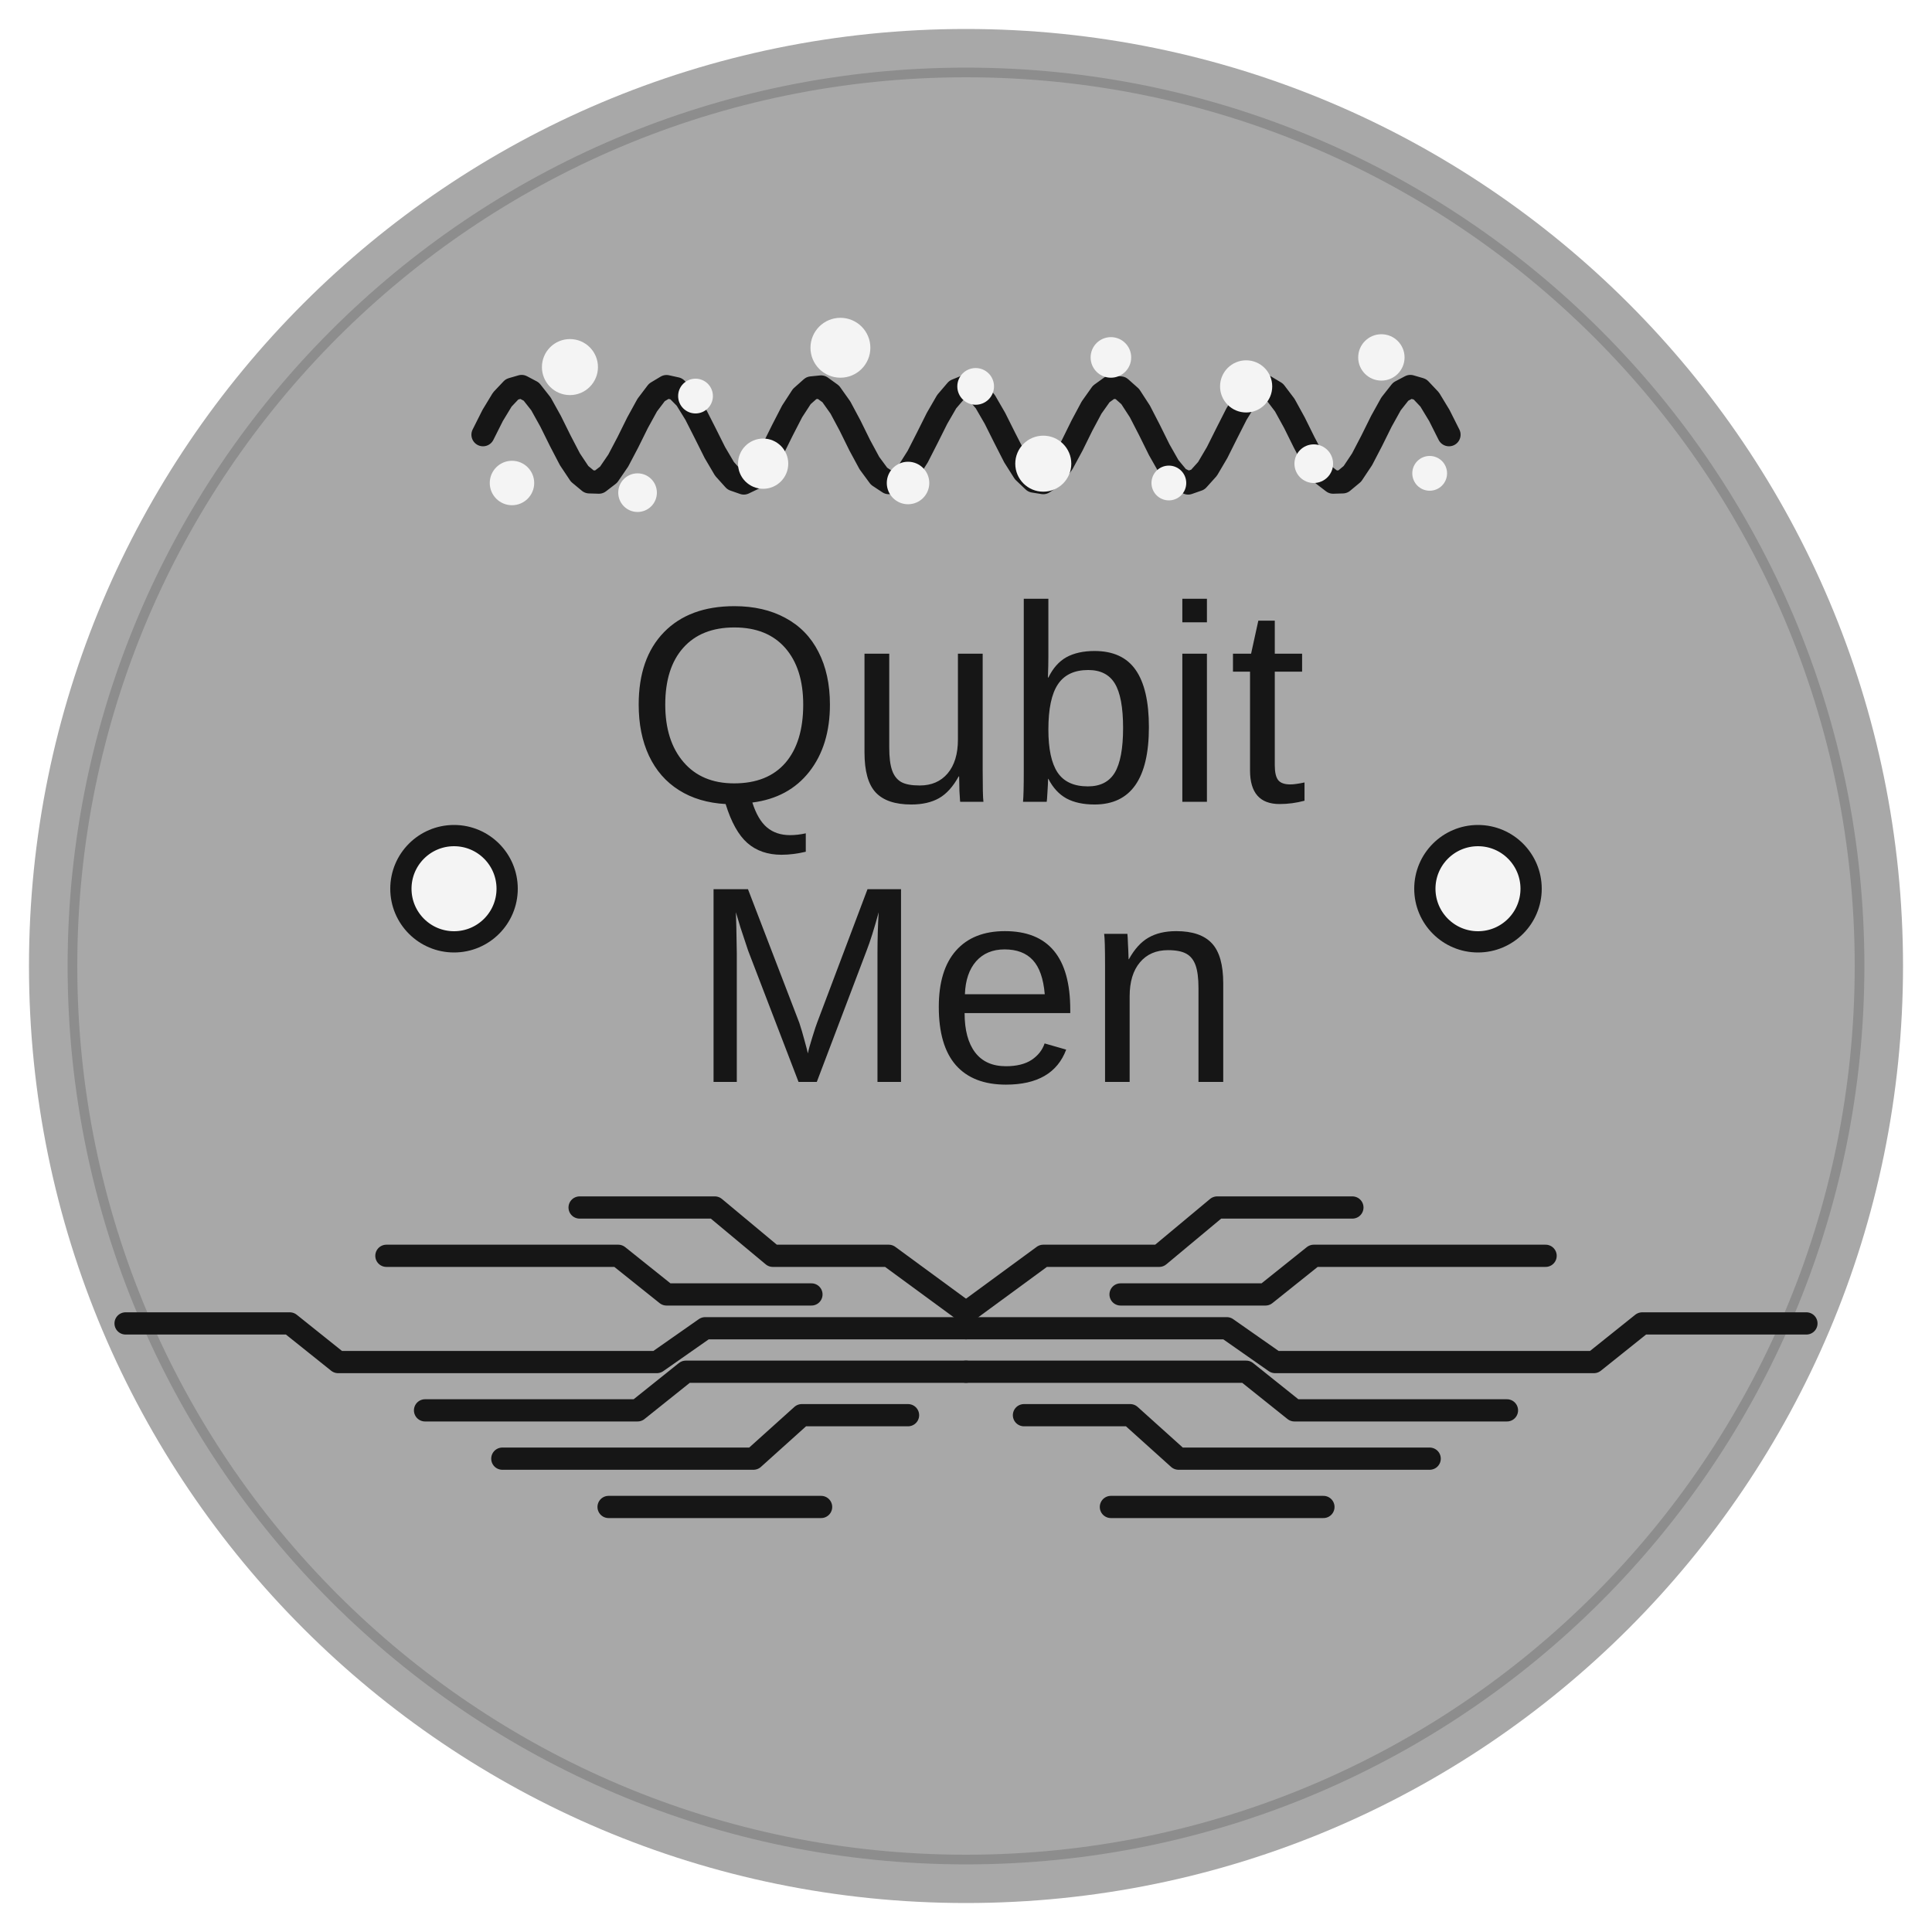
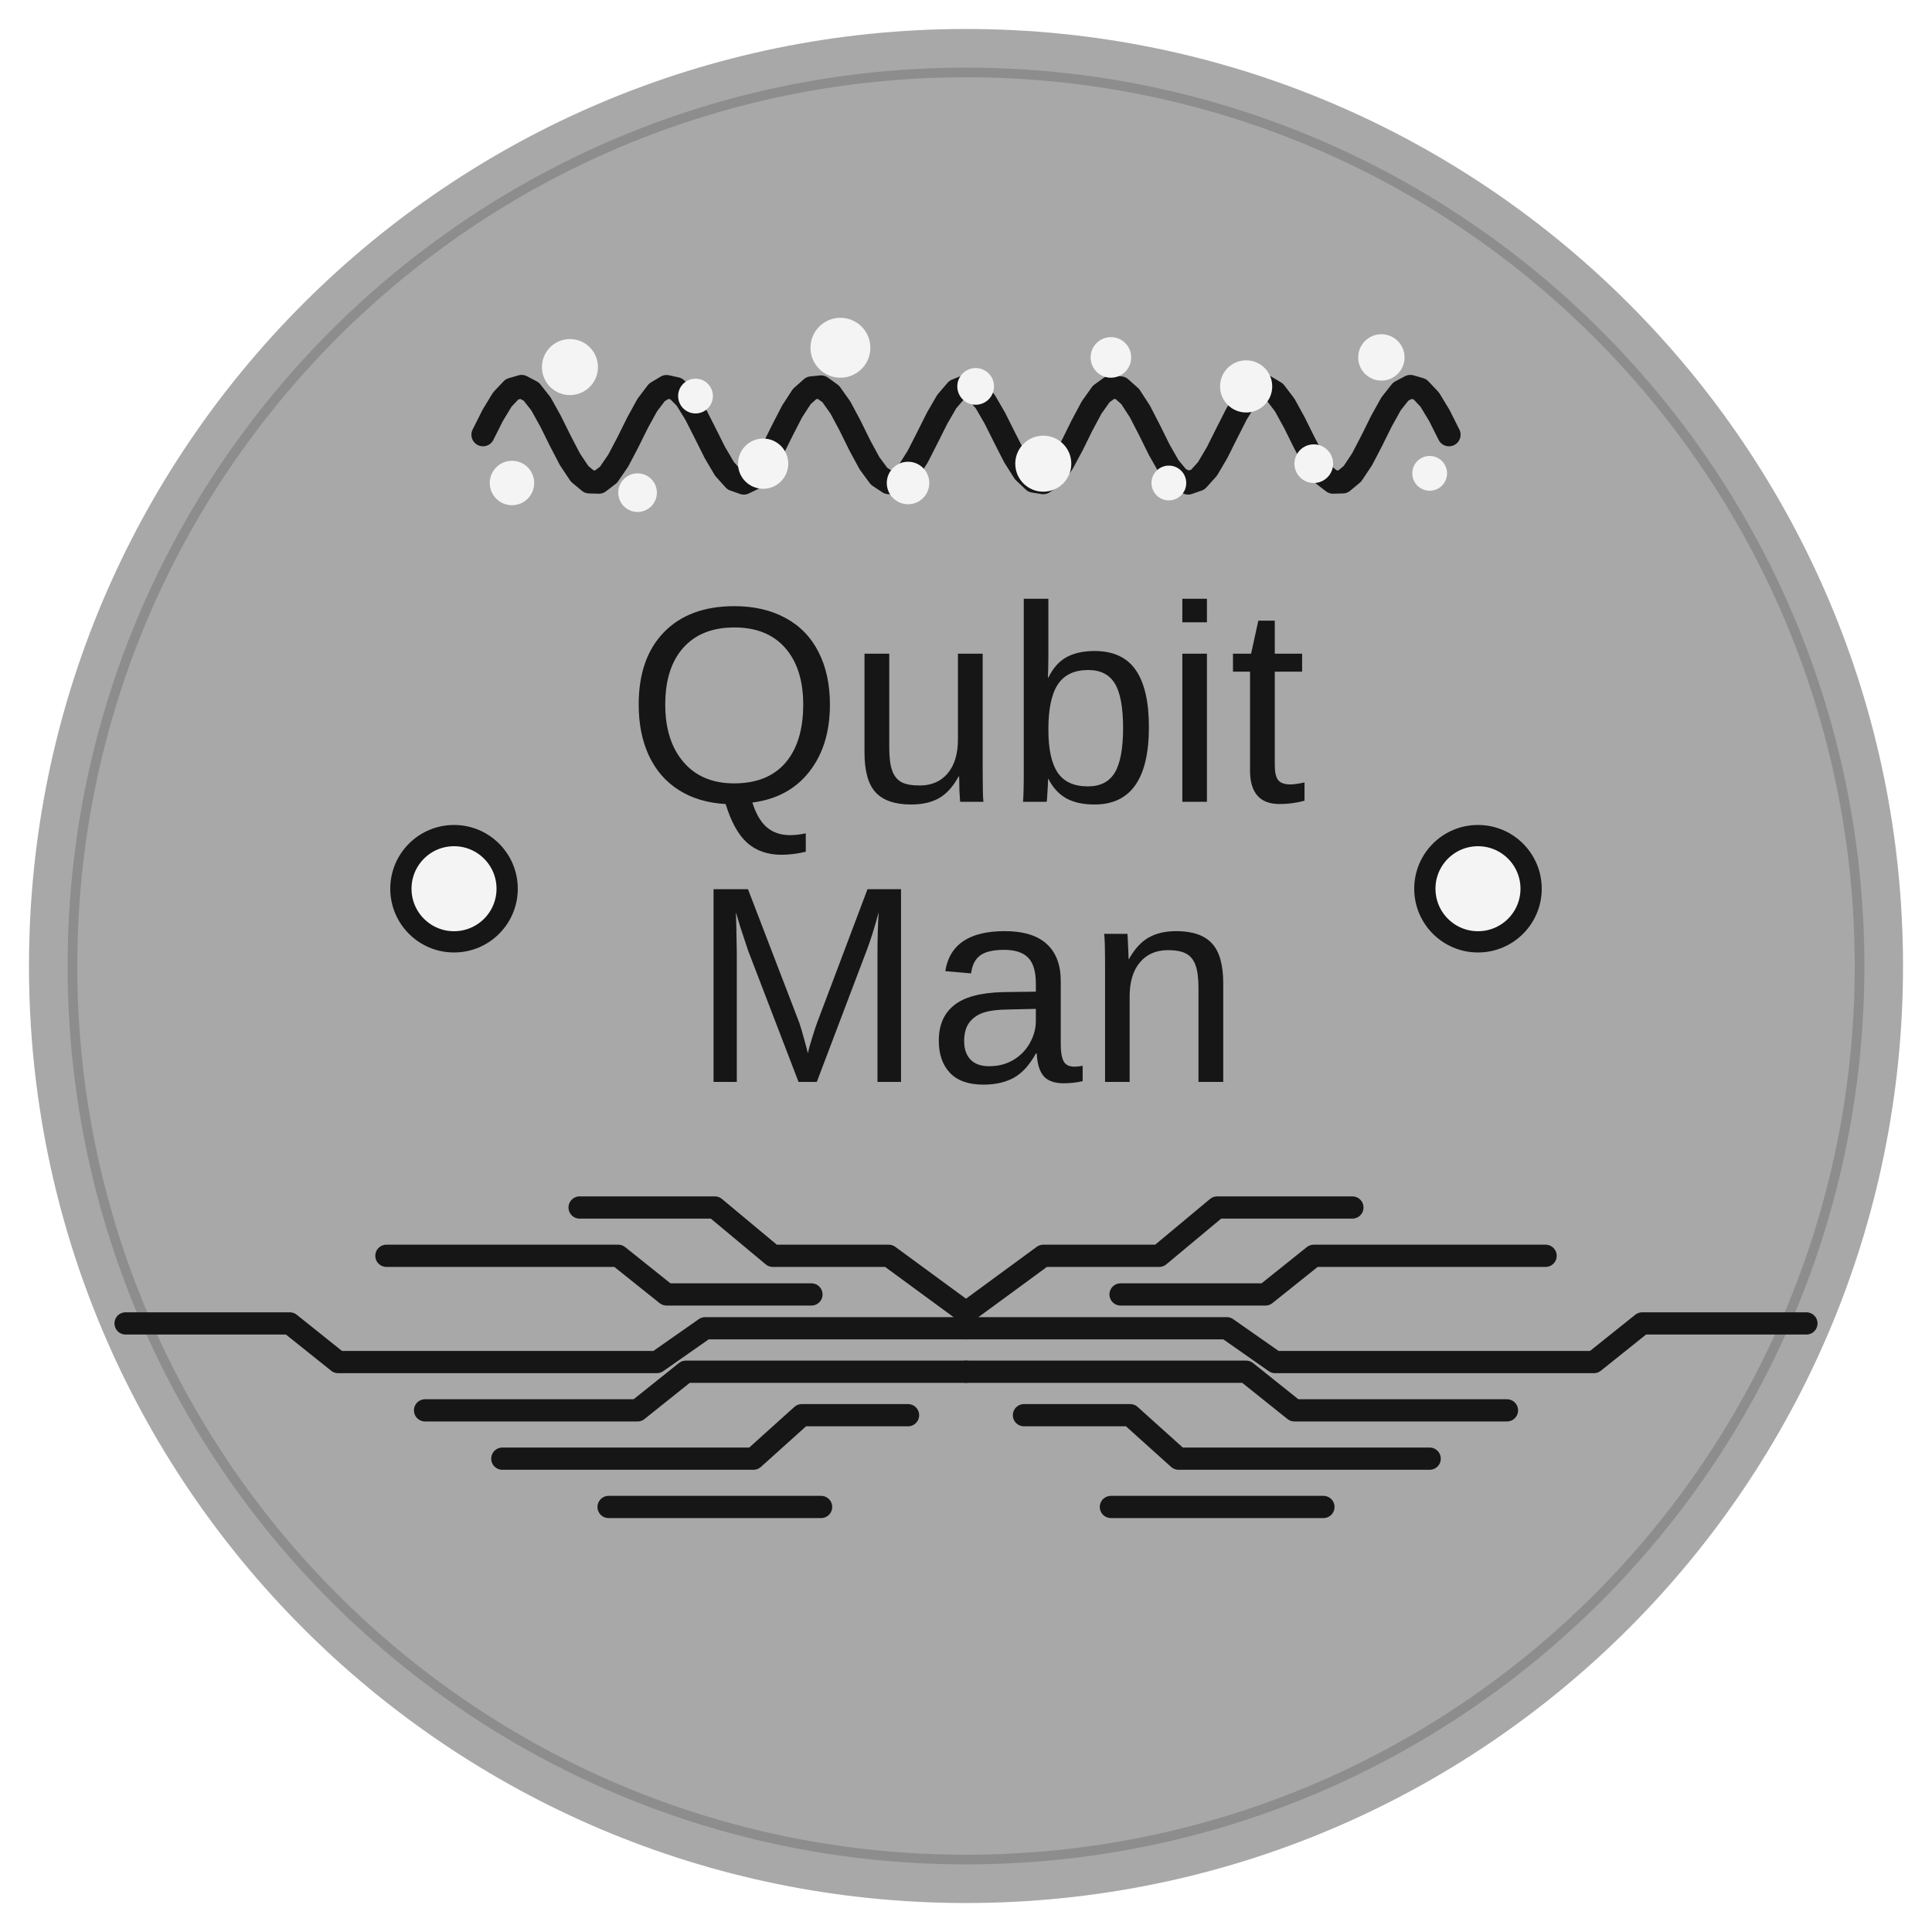
- <svg xmlns="http://www.w3.org/2000/svg" viewBox="0 0 200 200" width="200" height="200" role="img" aria-label="QubitMen">
+ <svg xmlns="http://www.w3.org/2000/svg" viewBox="0 0 200 200" width="200" height="200" role="img" aria-label="QubitMan">
  <style>.lg-disc{fill:#a8a8a8}.lg-rim{stroke:rgba(22,22,22,.18)}.lg-line{stroke:#161616}.lg-noise circle{fill:#f4f4f4}.lg-text{fill:#161616;font-family:"Segoe UI","Helvetica Neue",Arial,sans-serif;font-weight:500;letter-spacing:.3px}.lg-ring{fill:#f4f4f4;stroke:#161616}</style>
  <circle class="lg-disc" cx="100" cy="100" r="97" />
  <circle class="lg-rim" cx="100" cy="100" r="92.5" fill="none" stroke-width="1" />
  <polyline class="lg-line" points="50,45.00 51,43.01 52,41.36 53,40.30 54,40.01 55,40.54 56,41.81 57,43.61 58,45.63 59,47.55 60,49.05 61,49.88 62,49.91 63,49.14 64,47.68 65,45.78 66,43.76 67,41.94 68,40.62 69,40.02 70,40.24 71,41.25 72,42.87 73,44.84 74,46.84 75,48.54 76,49.65 77,50.00 78,49.52 79,48.31 80,46.55 81,44.53 82,42.59 83,41.05 84,40.16 85,40.06 86,40.78 87,42.19 88,44.06 89,46.09 90,47.94 91,49.30 92,49.96 93,49.80 94,48.85 95,47.27 96,45.31 97,43.31 98,41.58 99,40.41 100,40.00 101,40.41 102,41.58 103,43.31 104,45.31 105,47.27 106,48.85 107,49.80 108,49.96 109,49.30 110,47.94 111,46.09 112,44.06 113,42.19 114,40.78 115,40.06 116,40.16 117,41.05 118,42.59 119,44.53 120,46.55 121,48.31 122,49.52 123,50.00 124,49.65 125,48.54 126,46.84 127,44.84 128,42.87 129,41.25 130,40.24 131,40.02 132,40.62 133,41.94 134,43.76 135,45.78 136,47.68 137,49.14 138,49.91 139,49.88 140,49.05 141,47.55 142,45.63 143,43.61 144,41.81 145,40.54 146,40.01 147,40.30 148,41.36 149,43.01 150,45.00" fill="none" stroke-width="2.4" stroke-linecap="round" stroke-linejoin="round" />
  <g class="lg-noise">
    <circle cx="53" cy="50" r="2.3" />
    <circle cx="59" cy="38" r="2.9" />
    <circle cx="66" cy="51" r="2" />
    <circle cx="72" cy="41" r="1.8" />
    <circle cx="79" cy="48" r="2.6" />
    <circle cx="87" cy="36" r="3.1" />
    <circle cx="94" cy="50" r="2.2" />
    <circle cx="101" cy="40" r="1.9" />
    <circle cx="108" cy="48" r="2.9" />
    <circle cx="115" cy="37" r="2.1" />
    <circle cx="121" cy="50" r="1.8" />
    <circle cx="129" cy="40" r="2.7" />
    <circle cx="136" cy="48" r="2" />
    <circle cx="143" cy="37" r="2.4" />
    <circle cx="148" cy="49" r="1.8" />
  </g>
  <text class="lg-text" x="100" y="83" text-anchor="middle" font-size="29">Qubit</text>
-   <text class="lg-text" x="100" y="112" text-anchor="middle" font-size="29">Men</text>
+   <text class="lg-text" x="100" y="112" text-anchor="middle" font-size="29">Man</text>
  <circle class="lg-ring" cx="47" cy="92" r="5.5" stroke-width="2.2" />
  <circle class="lg-ring" cx="153" cy="92" r="5.5" stroke-width="2.2" />
  <g class="lg-line" fill="none" stroke-width="2.3" stroke-linecap="round" stroke-linejoin="round">
    <path d="M60 125 H74 L80 130 H92 L99.5 135.5" />
    <path d="M40 130 H64 L69 134 H84" />
    <path d="M13 137 H30 L35 141 H68 L73 137.5 H100" />
    <path d="M44 146 H66 L71 142 H100" />
    <path d="M52 151 H78 L83 146.5 H94" />
    <path d="M63 156 H85" />
    <g transform="translate(200 0) scale(-1 1)">
      <path d="M60 125 H74 L80 130 H92 L99.5 135.5" />
      <path d="M40 130 H64 L69 134 H84" />
      <path d="M13 137 H30 L35 141 H68 L73 137.5 H100" />
      <path d="M44 146 H66 L71 142 H100" />
      <path d="M52 151 H78 L83 146.5 H94" />
      <path d="M63 156 H85" />
    </g>
  </g>
</svg>
